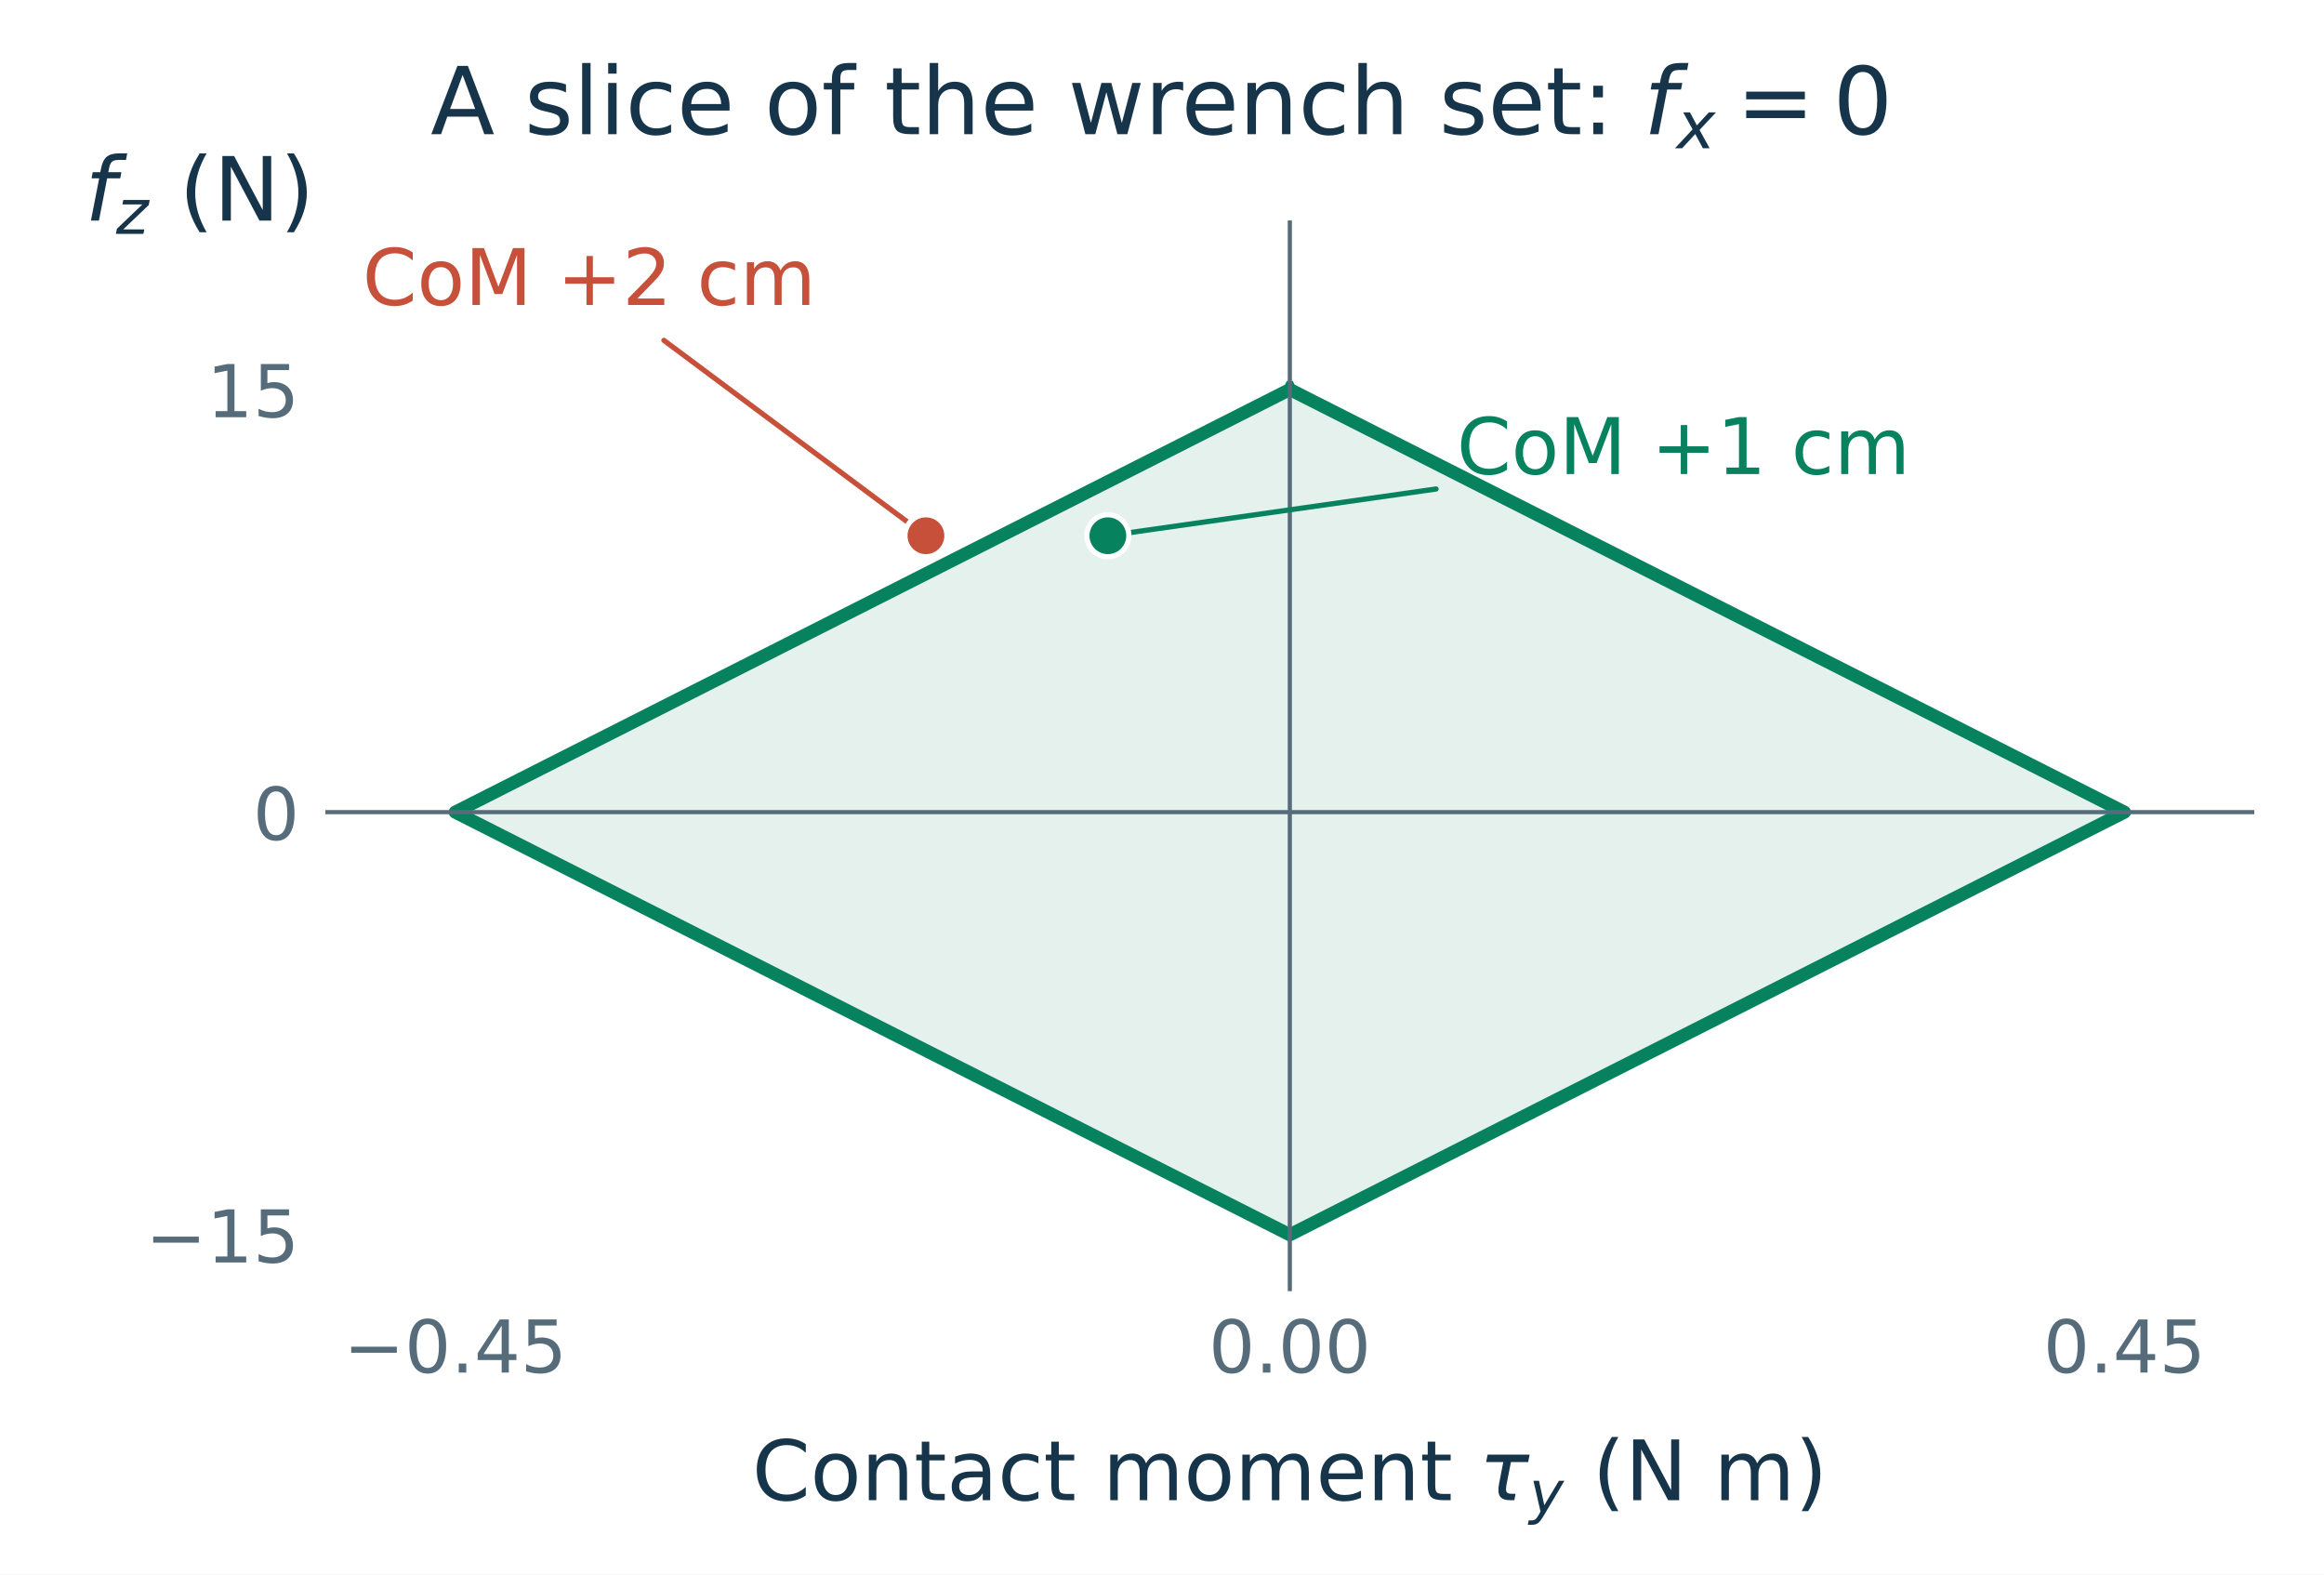
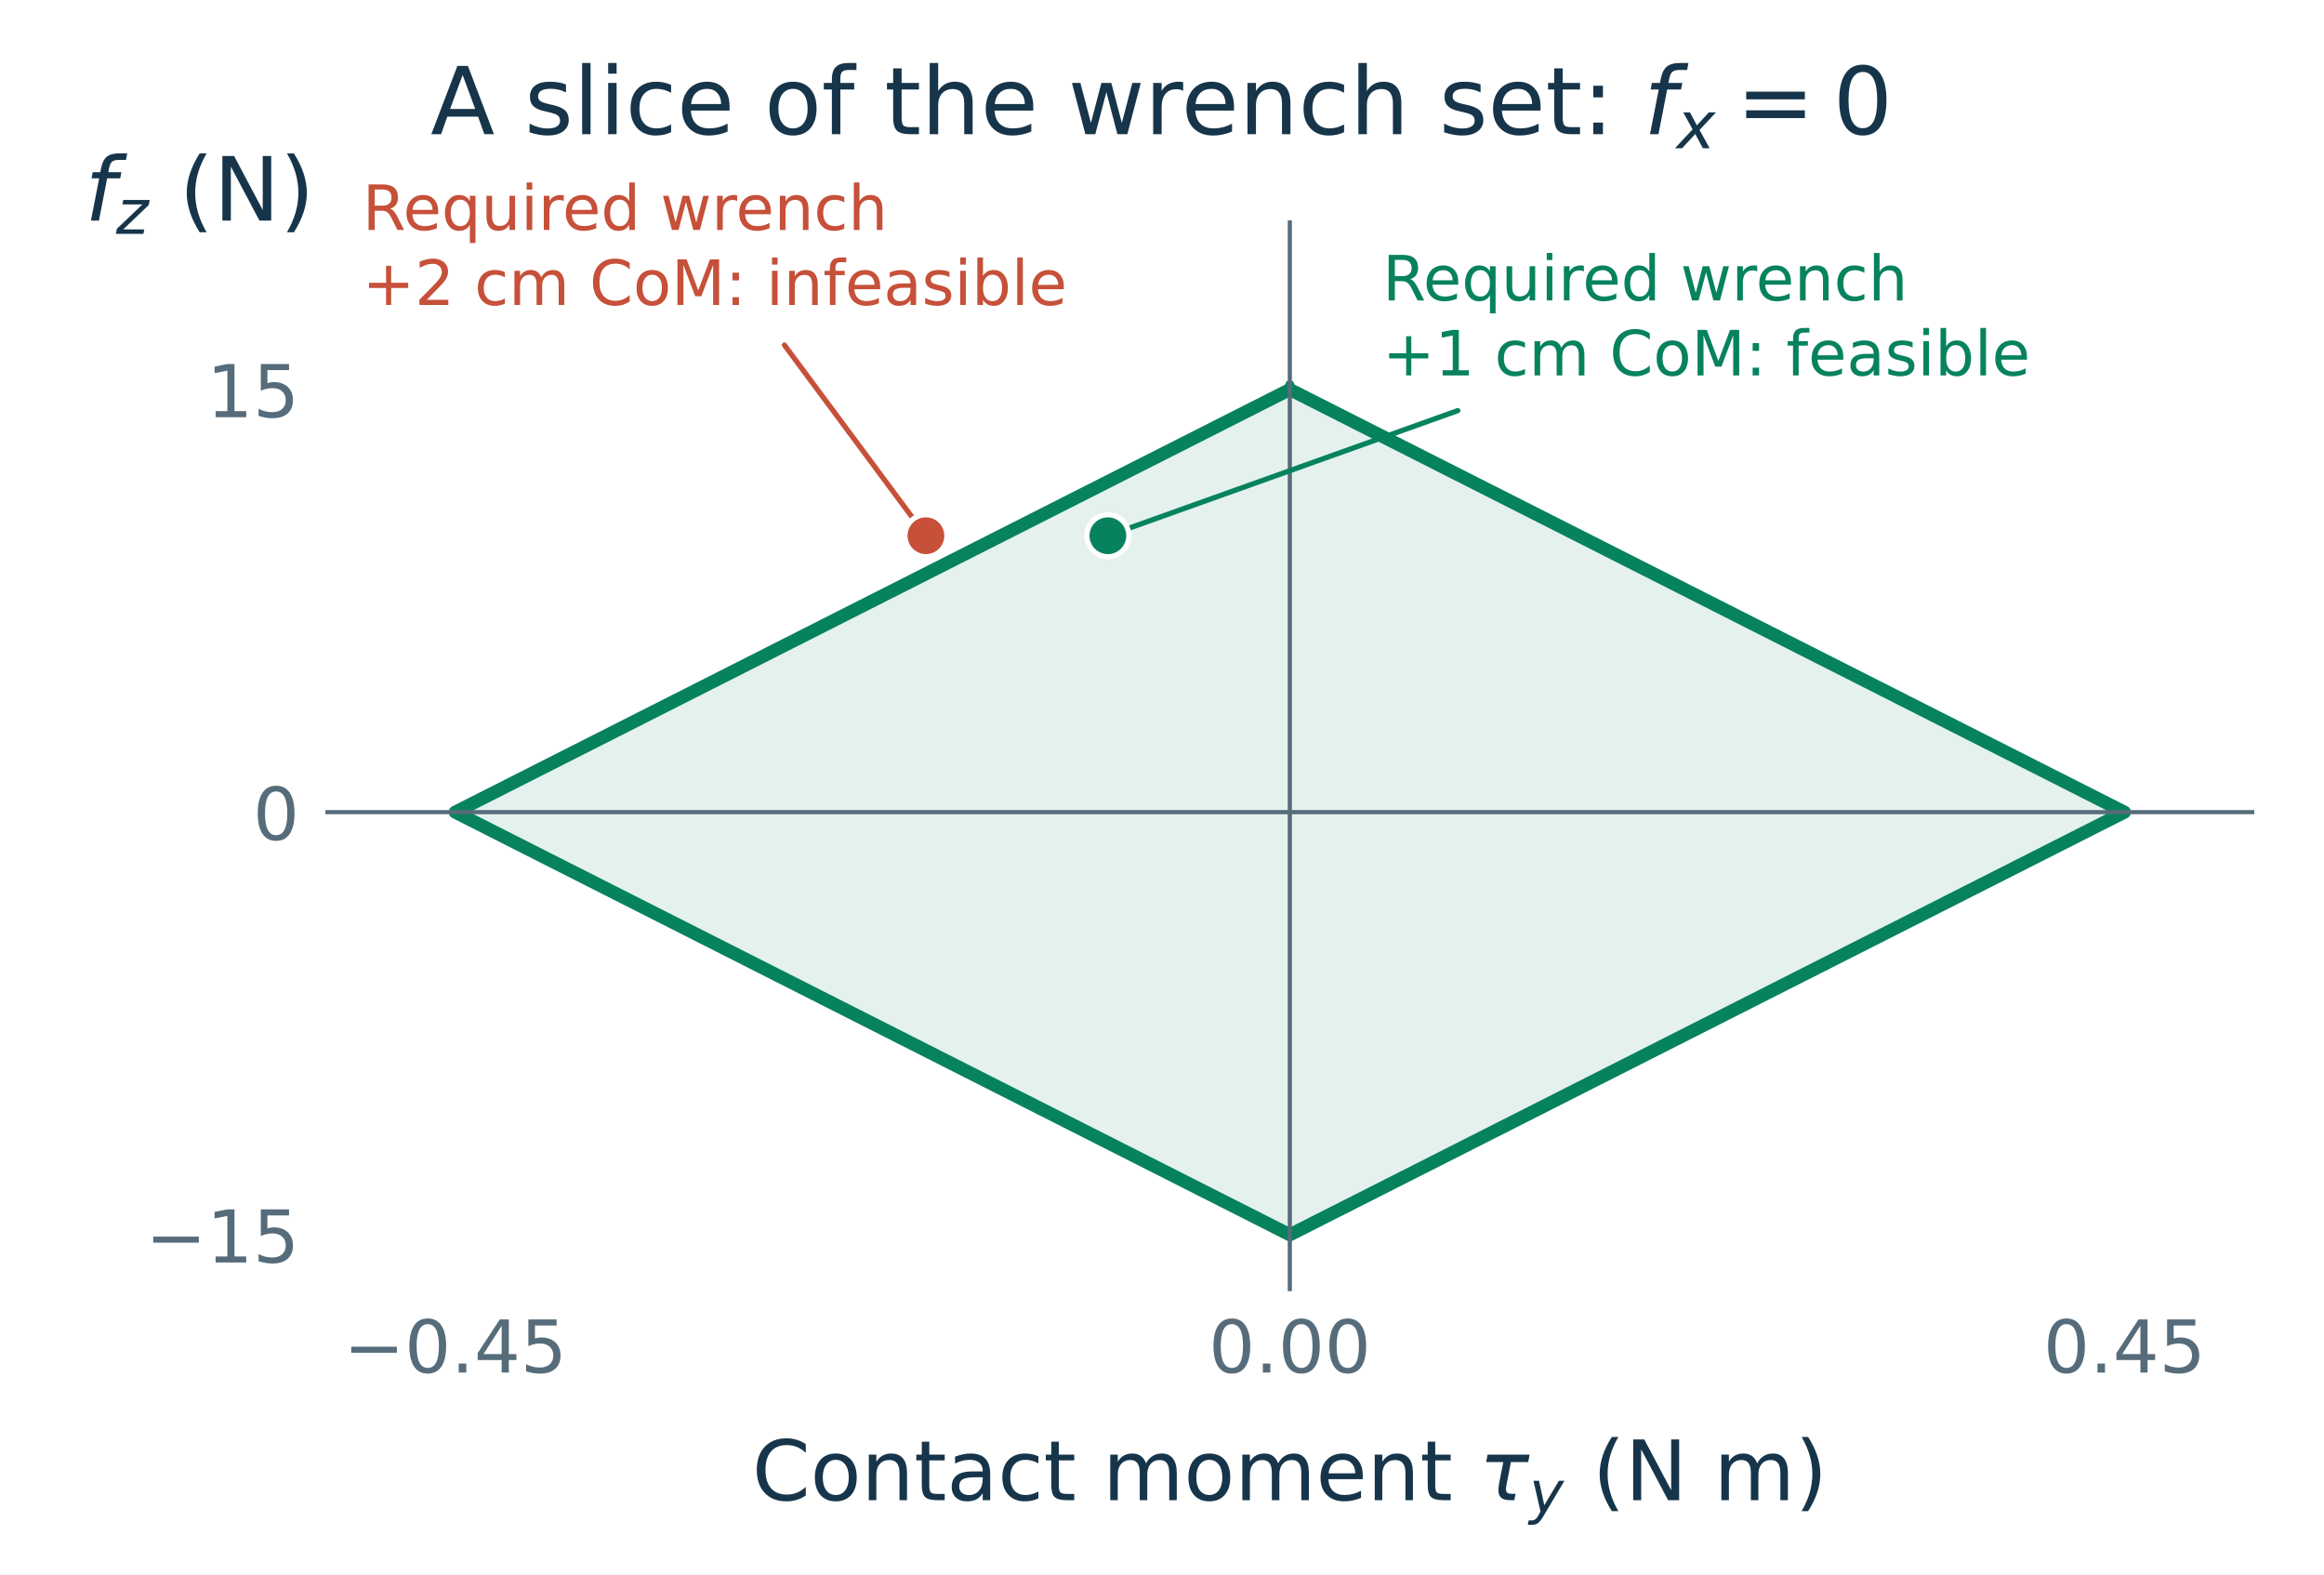
<svg xmlns="http://www.w3.org/2000/svg" xmlns:xlink="http://www.w3.org/1999/xlink" width="446.4pt" height="302.4pt" viewBox="0 0 446.4 302.4" version="1.1">
  <defs>
    <style type="text/css">*{stroke-linejoin: round; stroke-linecap: butt}</style>
  </defs>
  <g id="figure_1">
    <g id="patch_1">
      <path d="M 0 302.4  L 446.4 302.4  L 446.4 0  L 0 0  z " style="fill: #ffffff" />
    </g>
    <g id="axes_1">
      <g id="patch_2">
        <path d="M 62.496 247.968  L 433.008 247.968  L 433.008 42.336  L 62.496 42.336  z " style="fill: #ffffff" />
      </g>
      <g id="patch_3">
        <path d="M 247.752 74.804  L 408.07 155.975  L 247.752 237.145  L 87.434 155.975  z " clip-path="url(#p4a691e5e3f)" style="fill: #07825e; opacity: 0.11; stroke: #07825e; stroke-linejoin: miter" />
      </g>
      <g id="matplotlib.axis_1">
        <g id="xtick_1">
          <g id="line2d_1" />
          <g id="text_1">
            <g style="fill: #566c7b" transform="translate(65.98259 263.6047) scale(0.14 -0.14)">
              <defs>
                <path id="DejaVuSans-c9c" d="M 678 2272  L 4684 2272  L 4684 1741  L 678 1741  L 678 2272  z " transform="scale(0.015625)" />
                <path id="DejaVuSans-13" d="M 2034 4250  Q 1547 4250 1301 3770  Q 1056 3291 1056 2328  Q 1056 1369 1301 889  Q 1547 409 2034 409  Q 2525 409 2770 889  Q 3016 1369 3016 2328  Q 3016 3291 2770 3770  Q 2525 4250 2034 4250  z M 2034 4750  Q 2819 4750 3233 4129  Q 3647 3509 3647 2328  Q 3647 1150 3233 529  Q 2819 -91 2034 -91  Q 1250 -91 836 529  Q 422 1150 422 2328  Q 422 3509 836 4129  Q 1250 4750 2034 4750  z " transform="scale(0.015625)" />
                <path id="DejaVuSans-11" d="M 684 794  L 1344 794  L 1344 0  L 684 0  L 684 794  z " transform="scale(0.015625)" />
                <path id="DejaVuSans-17" d="M 2419 4116  L 825 1625  L 2419 1625  L 2419 4116  z M 2253 4666  L 3047 4666  L 3047 1625  L 3713 1625  L 3713 1100  L 3047 1100  L 3047 0  L 2419 0  L 2419 1100  L 313 1100  L 313 1709  L 2253 4666  z " transform="scale(0.015625)" />
                <path id="DejaVuSans-18" d="M 691 4666  L 3169 4666  L 3169 4134  L 1269 4134  L 1269 2991  Q 1406 3038 1543 3061  Q 1681 3084 1819 3084  Q 2600 3084 3056 2656  Q 3513 2228 3513 1497  Q 3513 744 3044 326  Q 2575 -91 1722 -91  Q 1428 -91 1123 -41  Q 819 9 494 109  L 494 744  Q 775 591 1075 516  Q 1375 441 1709 441  Q 2250 441 2565 725  Q 2881 1009 2881 1497  Q 2881 1984 2565 2268  Q 2250 2553 1709 2553  Q 1456 2553 1204 2497  Q 953 2441 691 2322  L 691 4666  z " transform="scale(0.015625)" />
              </defs>
              <use xlink:href="#DejaVuSans-c9c" />
              <use xlink:href="#DejaVuSans-13" transform="translate(83.79688 0)" />
              <use xlink:href="#DejaVuSans-11" transform="translate(147.4219 0)" />
              <use xlink:href="#DejaVuSans-17" transform="translate(179.2031 0)" />
              <use xlink:href="#DejaVuSans-18" transform="translate(242.8281 0)" />
            </g>
          </g>
        </g>
        <g id="xtick_2">
          <g id="line2d_2" />
          <g id="text_2">
            <g style="fill: #566c7b" transform="translate(232.1661 263.6047) scale(0.14 -0.14)">
              <use xlink:href="#DejaVuSans-13" />
              <use xlink:href="#DejaVuSans-11" transform="translate(63.625 0)" />
              <use xlink:href="#DejaVuSans-13" transform="translate(95.40625 0)" />
              <use xlink:href="#DejaVuSans-13" transform="translate(159.0312 0)" />
            </g>
          </g>
        </g>
        <g id="xtick_3">
          <g id="line2d_3" />
          <g id="text_3">
            <g style="fill: #566c7b" transform="translate(392.4838 263.6047) scale(0.14 -0.14)">
              <use xlink:href="#DejaVuSans-13" />
              <use xlink:href="#DejaVuSans-11" transform="translate(63.625 0)" />
              <use xlink:href="#DejaVuSans-17" transform="translate(95.40625 0)" />
              <use xlink:href="#DejaVuSans-18" transform="translate(159.0312 0)" />
            </g>
          </g>
        </g>
        <g id="text_4">
          <g style="fill: #17354a" transform="translate(144.472 288.128) scale(0.16 -0.16)">
            <defs>
              <path id="DejaVuSans-26" d="M 4122 4306  L 4122 3641  Q 3803 3938 3442 4084  Q 3081 4231 2675 4231  Q 1875 4231 1450 3742  Q 1025 3253 1025 2328  Q 1025 1406 1450 917  Q 1875 428 2675 428  Q 3081 428 3442 575  Q 3803 722 4122 1019  L 4122 359  Q 3791 134 3420 21  Q 3050 -91 2638 -91  Q 1578 -91 968 557  Q 359 1206 359 2328  Q 359 3453 968 4101  Q 1578 4750 2638 4750  Q 3056 4750 3426 4639  Q 3797 4528 4122 4306  z " transform="scale(0.015625)" />
              <path id="DejaVuSans-52" d="M 1959 3097  Q 1497 3097 1228 2736  Q 959 2375 959 1747  Q 959 1119 1226 758  Q 1494 397 1959 397  Q 2419 397 2687 759  Q 2956 1122 2956 1747  Q 2956 2369 2687 2733  Q 2419 3097 1959 3097  z M 1959 3584  Q 2709 3584 3137 3096  Q 3566 2609 3566 1747  Q 3566 888 3137 398  Q 2709 -91 1959 -91  Q 1206 -91 779 398  Q 353 888 353 1747  Q 353 2609 779 3096  Q 1206 3584 1959 3584  z " transform="scale(0.015625)" />
              <path id="DejaVuSans-51" d="M 3513 2113  L 3513 0  L 2938 0  L 2938 2094  Q 2938 2591 2744 2837  Q 2550 3084 2163 3084  Q 1697 3084 1428 2787  Q 1159 2491 1159 1978  L 1159 0  L 581 0  L 581 3500  L 1159 3500  L 1159 2956  Q 1366 3272 1645 3428  Q 1925 3584 2291 3584  Q 2894 3584 3203 3211  Q 3513 2838 3513 2113  z " transform="scale(0.015625)" />
              <path id="DejaVuSans-57" d="M 1172 4494  L 1172 3500  L 2356 3500  L 2356 3053  L 1172 3053  L 1172 1153  Q 1172 725 1289 603  Q 1406 481 1766 481  L 2356 481  L 2356 0  L 1766 0  Q 1100 0 847 248  Q 594 497 594 1153  L 594 3053  L 172 3053  L 172 3500  L 594 3500  L 594 4494  L 1172 4494  z " transform="scale(0.015625)" />
              <path id="DejaVuSans-44" d="M 2194 1759  Q 1497 1759 1228 1600  Q 959 1441 959 1056  Q 959 750 1161 570  Q 1363 391 1709 391  Q 2188 391 2477 730  Q 2766 1069 2766 1631  L 2766 1759  L 2194 1759  z M 3341 1997  L 3341 0  L 2766 0  L 2766 531  Q 2569 213 2275 61  Q 1981 -91 1556 -91  Q 1019 -91 701 211  Q 384 513 384 1019  Q 384 1609 779 1909  Q 1175 2209 1959 2209  L 2766 2209  L 2766 2266  Q 2766 2663 2505 2880  Q 2244 3097 1772 3097  Q 1472 3097 1187 3025  Q 903 2953 641 2809  L 641 3341  Q 956 3463 1253 3523  Q 1550 3584 1831 3584  Q 2591 3584 2966 3190  Q 3341 2797 3341 1997  z " transform="scale(0.015625)" />
              <path id="DejaVuSans-46" d="M 3122 3366  L 3122 2828  Q 2878 2963 2633 3030  Q 2388 3097 2138 3097  Q 1578 3097 1268 2742  Q 959 2388 959 1747  Q 959 1106 1268 751  Q 1578 397 2138 397  Q 2388 397 2633 464  Q 2878 531 3122 666  L 3122 134  Q 2881 22 2623 -34  Q 2366 -91 2075 -91  Q 1284 -91 818 406  Q 353 903 353 1747  Q 353 2603 823 3093  Q 1294 3584 2113 3584  Q 2378 3584 2631 3529  Q 2884 3475 3122 3366  z " transform="scale(0.015625)" />
              <path id="DejaVuSans-3" transform="scale(0.015625)" />
              <path id="DejaVuSans-50" d="M 3328 2828  Q 3544 3216 3844 3400  Q 4144 3584 4550 3584  Q 5097 3584 5394 3201  Q 5691 2819 5691 2113  L 5691 0  L 5113 0  L 5113 2094  Q 5113 2597 4934 2840  Q 4756 3084 4391 3084  Q 3944 3084 3684 2787  Q 3425 2491 3425 1978  L 3425 0  L 2847 0  L 2847 2094  Q 2847 2600 2669 2842  Q 2491 3084 2119 3084  Q 1678 3084 1418 2786  Q 1159 2488 1159 1978  L 1159 0  L 581 0  L 581 3500  L 1159 3500  L 1159 2956  Q 1356 3278 1631 3431  Q 1906 3584 2284 3584  Q 2666 3584 2933 3390  Q 3200 3197 3328 2828  z " transform="scale(0.015625)" />
              <path id="DejaVuSans-48" d="M 3597 1894  L 3597 1613  L 953 1613  Q 991 1019 1311 708  Q 1631 397 2203 397  Q 2534 397 2845 478  Q 3156 559 3463 722  L 3463 178  Q 3153 47 2828 -22  Q 2503 -91 2169 -91  Q 1331 -91 842 396  Q 353 884 353 1716  Q 353 2575 817 3079  Q 1281 3584 2069 3584  Q 2775 3584 3186 3129  Q 3597 2675 3597 1894  z M 3022 2063  Q 3016 2534 2758 2815  Q 2500 3097 2075 3097  Q 1594 3097 1305 2825  Q 1016 2553 972 2059  L 3022 2063  z " transform="scale(0.015625)" />
              <path id="DejaVuSans-Oblique-358" d="M 2103 638  Q 2188 488 2525 488  L 2800 488  L 2706 0  L 2363 0  Q 1800 0 1600 300  Q 1403 606 1534 1269  L 1856 2925  L 541 2925  L 653 3500  L 3881 3500  L 3769 2925  L 2444 2925  L 2113 1234  Q 2025 781 2103 638  z " transform="scale(0.015625)" />
              <path id="DejaVuSans-Oblique-5c" d="M 1588 -325  Q 1188 -997 936 -1164  Q 684 -1331 294 -1331  L -159 -1331  L -63 -850  L 269 -850  Q 509 -850 678 -719  Q 847 -588 1056 -206  L 1234 128  L 459 3500  L 1069 3500  L 1650 819  L 3256 3500  L 3859 3500  L 1588 -325  z " transform="scale(0.015625)" />
              <path id="DejaVuSans-b" d="M 1984 4856  Q 1566 4138 1362 3434  Q 1159 2731 1159 2009  Q 1159 1288 1364 580  Q 1569 -128 1984 -844  L 1484 -844  Q 1016 -109 783 600  Q 550 1309 550 2009  Q 550 2706 781 3412  Q 1013 4119 1484 4856  L 1984 4856  z " transform="scale(0.015625)" />
              <path id="DejaVuSans-31" d="M 628 4666  L 1478 4666  L 3547 763  L 3547 4666  L 4159 4666  L 4159 0  L 3309 0  L 1241 3903  L 1241 0  L 628 0  L 628 4666  z " transform="scale(0.015625)" />
              <path id="DejaVuSans-c" d="M 513 4856  L 1013 4856  Q 1481 4119 1714 3412  Q 1947 2706 1947 2009  Q 1947 1309 1714 600  Q 1481 -109 1013 -844  L 513 -844  Q 928 -128 1133 580  Q 1338 1288 1338 2009  Q 1338 2731 1133 3434  Q 928 4138 513 4856  z " transform="scale(0.015625)" />
            </defs>
            <use xlink:href="#DejaVuSans-26" transform="translate(0 0.125)" />
            <use xlink:href="#DejaVuSans-52" transform="translate(69.82422 0.125)" />
            <use xlink:href="#DejaVuSans-51" transform="translate(131.0059 0.125)" />
            <use xlink:href="#DejaVuSans-57" transform="translate(194.3848 0.125)" />
            <use xlink:href="#DejaVuSans-44" transform="translate(233.5938 0.125)" />
            <use xlink:href="#DejaVuSans-46" transform="translate(294.873 0.125)" />
            <use xlink:href="#DejaVuSans-57" transform="translate(349.8535 0.125)" />
            <use xlink:href="#DejaVuSans-3" transform="translate(389.0625 0.125)" />
            <use xlink:href="#DejaVuSans-50" transform="translate(420.8496 0.125)" />
            <use xlink:href="#DejaVuSans-52" transform="translate(518.2617 0.125)" />
            <use xlink:href="#DejaVuSans-50" transform="translate(579.4434 0.125)" />
            <use xlink:href="#DejaVuSans-48" transform="translate(676.8555 0.125)" />
            <use xlink:href="#DejaVuSans-51" transform="translate(738.3789 0.125)" />
            <use xlink:href="#DejaVuSans-57" transform="translate(801.7578 0.125)" />
            <use xlink:href="#DejaVuSans-3" transform="translate(840.9668 0.125)" />
            <use xlink:href="#DejaVuSans-Oblique-358" transform="translate(872.7539 0.125)" />
            <use xlink:href="#DejaVuSans-Oblique-5c" transform="translate(932.959 -14.87495) scale(0.7)" />
            <use xlink:href="#DejaVuSans-3" transform="translate(977.1191 0.125)" />
            <use xlink:href="#DejaVuSans-b" transform="translate(1008.906 0.125)" />
            <use xlink:href="#DejaVuSans-31" transform="translate(1047.92 0.125)" />
            <use xlink:href="#DejaVuSans-3" transform="translate(1122.725 0.125)" />
            <use xlink:href="#DejaVuSans-50" transform="translate(1154.512 0.125)" />
            <use xlink:href="#DejaVuSans-c" transform="translate(1251.924 0.125)" />
          </g>
        </g>
      </g>
      <g id="matplotlib.axis_2">
        <g id="ytick_1">
          <g id="line2d_4" />
          <g id="text_5">
            <g style="fill: #566c7b" transform="translate(27.94944 242.4636) scale(0.14 -0.14)">
              <defs>
                <path id="DejaVuSans-14" d="M 794 531  L 1825 531  L 1825 4091  L 703 3866  L 703 4441  L 1819 4666  L 2450 4666  L 2450 531  L 3481 531  L 3481 0  L 794 0  L 794 531  z " transform="scale(0.015625)" />
              </defs>
              <use xlink:href="#DejaVuSans-c9c" />
              <use xlink:href="#DejaVuSans-14" transform="translate(83.79688 0)" />
              <use xlink:href="#DejaVuSans-18" transform="translate(147.4219 0)" />
            </g>
          </g>
        </g>
        <g id="ytick_2">
          <g id="line2d_5" />
          <g id="text_6">
            <g style="fill: #566c7b" transform="translate(48.5885 161.2931) scale(0.14 -0.14)">
              <use xlink:href="#DejaVuSans-13" />
            </g>
          </g>
        </g>
        <g id="ytick_3">
          <g id="line2d_6" />
          <g id="text_7">
            <g style="fill: #566c7b" transform="translate(39.681 80.12257) scale(0.14 -0.14)">
              <use xlink:href="#DejaVuSans-14" />
              <use xlink:href="#DejaVuSans-18" transform="translate(63.625 0)" />
            </g>
          </g>
        </g>
        <g id="text_8">
          <g style="fill: #17354a" transform="translate(16.31272 42.36466) scale(0.17 -0.17)">
            <defs>
              <path id="DejaVuSans-Oblique-49" d="M 3059 4863  L 2969 4384  L 2419 4384  Q 2106 4384 1964 4261  Q 1822 4138 1753 3809  L 1691 3500  L 2638 3500  L 2553 3053  L 1606 3053  L 1013 0  L 434 0  L 1031 3053  L 481 3053  L 563 3500  L 1113 3500  L 1159 3744  Q 1278 4363 1576 4613  Q 1875 4863 2516 4863  L 3059 4863  z " transform="scale(0.015625)" />
              <path id="DejaVuSans-Oblique-5d" d="M 744 3500  L 3475 3500  L 3372 2975  L 738 459  L 2913 459  L 2822 0  L -19 0  L 84 525  L 2719 3041  L 653 3041  L 744 3500  z " transform="scale(0.015625)" />
            </defs>
            <use xlink:href="#DejaVuSans-Oblique-49" transform="translate(0 0.015625)" />
            <use xlink:href="#DejaVuSans-Oblique-5d" transform="translate(35.20508 -14.98433) scale(0.7)" />
            <use xlink:href="#DejaVuSans-3" transform="translate(74.68262 0.015625)" />
            <use xlink:href="#DejaVuSans-b" transform="translate(106.4697 0.015625)" />
            <use xlink:href="#DejaVuSans-31" transform="translate(145.4834 0.015625)" />
            <use xlink:href="#DejaVuSans-c" transform="translate(220.2881 0.015625)" />
          </g>
        </g>
      </g>
      <g id="line2d_7">
        <path d="M 247.752 74.804  L 408.07 155.975  L 247.752 237.145  L 87.434 155.975  L 247.752 74.804  " clip-path="url(#p4a691e5e3f)" style="fill: none; stroke: #07825e; stroke-width: 2.5; stroke-linecap: square" />
      </g>
      <g id="line2d_8">
        <path d="M 62.496 155.975  L 433.008 155.975  " clip-path="url(#p4a691e5e3f)" style="fill: none; stroke: #566c7b; stroke-width: 0.8; stroke-linecap: square" />
      </g>
      <g id="line2d_9">
        <path d="M 247.752 247.968  L 247.752 42.336  " clip-path="url(#p4a691e5e3f)" style="fill: none; stroke: #566c7b; stroke-width: 0.8; stroke-linecap: square" />
      </g>
      <g id="patch_4">
-         <path d="M 275.839 93.911  Q 245.311 98.259 214.784 102.607  " style="fill: none; stroke: #07825e; stroke-linecap: round" />
+         <path d="M 280.014 78.857  Q 247.35 90.536 214.686 102.216  " style="fill: none; stroke: #07825e; stroke-linecap: round" />
      </g>
      <g id="text_9">
-         <g style="fill: #07825e" transform="translate(279.8155 91.03832) scale(0.15 -0.15)">
+         <g style="fill: #07825e" transform="translate(265.5651 57.69524) scale(0.12 -0.12)">
          <defs>
+             <path id="DejaVuSans-35" d="M 2841 2188  Q 3044 2119 3236 1894  Q 3428 1669 3622 1275  L 4263 0  L 3584 0  L 2988 1197  Q 2756 1666 2539 1819  Q 2322 1972 1947 1972  L 1259 1972  L 1259 0  L 628 0  L 628 4666  L 2053 4666  Q 2853 4666 3247 4331  Q 3641 3997 3641 3322  Q 3641 2881 3436 2590  Q 3231 2300 2841 2188  z M 1259 4147  L 1259 2491  L 2053 2491  Q 2509 2491 2742 2702  Q 2975 2913 2975 3322  Q 2975 3731 2742 3939  Q 2509 4147 2053 4147  L 1259 4147  z " transform="scale(0.015625)" />
+             <path id="DejaVuSans-54" d="M 947 1747  Q 947 1113 1208 752  Q 1469 391 1925 391  Q 2381 391 2643 752  Q 2906 1113 2906 1747  Q 2906 2381 2643 2742  Q 2381 3103 1925 3103  Q 1469 3103 1208 2742  Q 947 2381 947 1747  z M 2906 525  Q 2725 213 2448 61  Q 2172 -91 1784 -91  Q 1150 -91 751 415  Q 353 922 353 1747  Q 353 2572 751 3078  Q 1150 3584 1784 3584  Q 2172 3584 2448 3432  Q 2725 3281 2906 2969  L 2906 3500  L 3481 3500  L 3481 -1331  L 2906 -1331  L 2906 525  z " transform="scale(0.015625)" />
+             <path id="DejaVuSans-58" d="M 544 1381  L 544 3500  L 1119 3500  L 1119 1403  Q 1119 906 1312 657  Q 1506 409 1894 409  Q 2359 409 2629 706  Q 2900 1003 2900 1516  L 2900 3500  L 3475 3500  L 3475 0  L 2900 0  L 2900 538  Q 2691 219 2414 64  Q 2138 -91 1772 -91  Q 1169 -91 856 284  Q 544 659 544 1381  z M 1991 3584  L 1991 3584  z " transform="scale(0.015625)" />
+             <path id="DejaVuSans-4c" d="M 603 3500  L 1178 3500  L 1178 0  L 603 0  L 603 3500  z M 603 4863  L 1178 4863  L 1178 4134  L 603 4134  L 603 4863  z " transform="scale(0.015625)" />
+             <path id="DejaVuSans-55" d="M 2631 2963  Q 2534 3019 2420 3045  Q 2306 3072 2169 3072  Q 1681 3072 1420 2755  Q 1159 2438 1159 1844  L 1159 0  L 581 0  L 581 3500  L 1159 3500  L 1159 2956  Q 1341 3275 1631 3429  Q 1922 3584 2338 3584  Q 2397 3584 2469 3576  Q 2541 3569 2628 3553  L 2631 2963  z " transform="scale(0.015625)" />
+             <path id="DejaVuSans-47" d="M 2906 2969  L 2906 4863  L 3481 4863  L 3481 0  L 2906 0  L 2906 525  Q 2725 213 2448 61  Q 2172 -91 1784 -91  Q 1150 -91 751 415  Q 353 922 353 1747  Q 353 2572 751 3078  Q 1150 3584 1784 3584  Q 2172 3584 2448 3432  Q 2725 3281 2906 2969  z M 947 1747  Q 947 1113 1208 752  Q 1469 391 1925 391  Q 2381 391 2643 752  Q 2906 1113 2906 1747  Q 2906 2381 2643 2742  Q 2381 3103 1925 3103  Q 1469 3103 1208 2742  Q 947 2381 947 1747  z " transform="scale(0.015625)" />
+             <path id="DejaVuSans-5a" d="M 269 3500  L 844 3500  L 1563 769  L 2278 3500  L 2956 3500  L 3675 769  L 4391 3500  L 4966 3500  L 4050 0  L 3372 0  L 2619 2869  L 1863 0  L 1184 0  L 269 3500  z " transform="scale(0.015625)" />
+             <path id="DejaVuSans-4b" d="M 3513 2113  L 3513 0  L 2938 0  L 2938 2094  Q 2938 2591 2744 2837  Q 2550 3084 2163 3084  Q 1697 3084 1428 2787  Q 1159 2491 1159 1978  L 1159 0  L 581 0  L 581 4863  L 1159 4863  L 1159 2956  Q 1366 3272 1645 3428  Q 1925 3584 2291 3584  Q 2894 3584 3203 3211  Q 3513 2838 3513 2113  z " transform="scale(0.015625)" />
+           </defs>
+           <use xlink:href="#DejaVuSans-35" />
+           <use xlink:href="#DejaVuSans-48" transform="translate(65 0)" />
+           <use xlink:href="#DejaVuSans-54" transform="translate(126.5312 0)" />
+           <use xlink:href="#DejaVuSans-58" transform="translate(190.0156 0)" />
+           <use xlink:href="#DejaVuSans-4c" transform="translate(253.3906 0)" />
+           <use xlink:href="#DejaVuSans-55" transform="translate(281.1719 0)" />
+           <use xlink:href="#DejaVuSans-48" transform="translate(320.0781 0)" />
+           <use xlink:href="#DejaVuSans-47" transform="translate(381.6094 0)" />
+           <use xlink:href="#DejaVuSans-3" transform="translate(445.0938 0)" />
+           <use xlink:href="#DejaVuSans-5a" transform="translate(476.875 0)" />
+           <use xlink:href="#DejaVuSans-55" transform="translate(558.6562 0)" />
+           <use xlink:href="#DejaVuSans-48" transform="translate(597.5625 0)" />
+           <use xlink:href="#DejaVuSans-51" transform="translate(659.0938 0)" />
+           <use xlink:href="#DejaVuSans-46" transform="translate(722.4688 0)" />
+           <use xlink:href="#DejaVuSans-4b" transform="translate(777.4531 0)" />
+         </g>
+         <g style="fill: #07825e" transform="translate(265.5651 72.09853) scale(0.12 -0.12)">
+           <defs>
+             <path id="DejaVuSans-e" d="M 2944 4013  L 2944 2272  L 4684 2272  L 4684 1741  L 2944 1741  L 2944 0  L 2419 0  L 2419 1741  L 678 1741  L 678 2272  L 2419 2272  L 2419 4013  L 2944 4013  z " transform="scale(0.015625)" />
            <path id="DejaVuSans-30" d="M 628 4666  L 1569 4666  L 2759 1491  L 3956 4666  L 4897 4666  L 4897 0  L 4281 0  L 4281 4097  L 3078 897  L 2444 897  L 1241 4097  L 1241 0  L 628 0  L 628 4666  z " transform="scale(0.015625)" />
-             <path id="DejaVuSans-e" d="M 2944 4013  L 2944 2272  L 4684 2272  L 4684 1741  L 2944 1741  L 2944 0  L 2419 0  L 2419 1741  L 678 1741  L 678 2272  L 2419 2272  L 2419 4013  L 2944 4013  z " transform="scale(0.015625)" />
+             <path id="DejaVuSans-1d" d="M 750 794  L 1409 794  L 1409 0  L 750 0  L 750 794  z M 750 3309  L 1409 3309  L 1409 2516  L 750 2516  L 750 3309  z " transform="scale(0.015625)" />
+             <path id="DejaVuSans-49" d="M 2375 4863  L 2375 4384  L 1825 4384  Q 1516 4384 1395 4259  Q 1275 4134 1275 3809  L 1275 3500  L 2222 3500  L 2222 3053  L 1275 3053  L 1275 0  L 697 0  L 697 3053  L 147 3053  L 147 3500  L 697 3500  L 697 3744  Q 697 4328 969 4595  Q 1241 4863 1831 4863  L 2375 4863  z " transform="scale(0.015625)" />
+             <path id="DejaVuSans-56" d="M 2834 3397  L 2834 2853  Q 2591 2978 2328 3040  Q 2066 3103 1784 3103  Q 1356 3103 1142 2972  Q 928 2841 928 2578  Q 928 2378 1081 2264  Q 1234 2150 1697 2047  L 1894 2003  Q 2506 1872 2764 1633  Q 3022 1394 3022 966  Q 3022 478 2636 193  Q 2250 -91 1575 -91  Q 1294 -91 989 -36  Q 684 19 347 128  L 347 722  Q 666 556 975 473  Q 1284 391 1588 391  Q 1994 391 2212 530  Q 2431 669 2431 922  Q 2431 1156 2273 1281  Q 2116 1406 1581 1522  L 1381 1569  Q 847 1681 609 1914  Q 372 2147 372 2553  Q 372 3047 722 3315  Q 1072 3584 1716 3584  Q 2034 3584 2315 3537  Q 2597 3491 2834 3397  z " transform="scale(0.015625)" />
+             <path id="DejaVuSans-45" d="M 3116 1747  Q 3116 2381 2855 2742  Q 2594 3103 2138 3103  Q 1681 3103 1420 2742  Q 1159 2381 1159 1747  Q 1159 1113 1420 752  Q 1681 391 2138 391  Q 2594 391 2855 752  Q 3116 1113 3116 1747  z M 1159 2969  Q 1341 3281 1617 3432  Q 1894 3584 2278 3584  Q 2916 3584 3314 3078  Q 3713 2572 3713 1747  Q 3713 922 3314 415  Q 2916 -91 2278 -91  Q 1894 -91 1617 61  Q 1341 213 1159 525  L 1159 0  L 581 0  L 581 4863  L 1159 4863  L 1159 2969  z " transform="scale(0.015625)" />
+             <path id="DejaVuSans-4f" d="M 603 4863  L 1178 4863  L 1178 0  L 603 0  L 603 4863  z " transform="scale(0.015625)" />
          </defs>
-           <use xlink:href="#DejaVuSans-26" />
-           <use xlink:href="#DejaVuSans-52" transform="translate(69.82812 0)" />
-           <use xlink:href="#DejaVuSans-30" transform="translate(131.0156 0)" />
-           <use xlink:href="#DejaVuSans-3" transform="translate(217.2969 0)" />
-           <use xlink:href="#DejaVuSans-e" transform="translate(249.0781 0)" />
-           <use xlink:href="#DejaVuSans-14" transform="translate(332.875 0)" />
-           <use xlink:href="#DejaVuSans-3" transform="translate(396.5 0)" />
-           <use xlink:href="#DejaVuSans-46" transform="translate(428.2812 0)" />
-           <use xlink:href="#DejaVuSans-50" transform="translate(483.2656 0)" />
+           <use xlink:href="#DejaVuSans-e" />
+           <use xlink:href="#DejaVuSans-14" transform="translate(83.79688 0)" />
+           <use xlink:href="#DejaVuSans-3" transform="translate(147.4219 0)" />
+           <use xlink:href="#DejaVuSans-46" transform="translate(179.2031 0)" />
+           <use xlink:href="#DejaVuSans-50" transform="translate(234.1875 0)" />
+           <use xlink:href="#DejaVuSans-3" transform="translate(331.5938 0)" />
+           <use xlink:href="#DejaVuSans-26" transform="translate(363.375 0)" />
+           <use xlink:href="#DejaVuSans-52" transform="translate(433.2031 0)" />
+           <use xlink:href="#DejaVuSans-30" transform="translate(494.3906 0)" />
+           <use xlink:href="#DejaVuSans-1d" transform="translate(580.6719 0)" />
+           <use xlink:href="#DejaVuSans-3" transform="translate(614.3594 0)" />
+           <use xlink:href="#DejaVuSans-49" transform="translate(646.1406 0)" />
+           <use xlink:href="#DejaVuSans-48" transform="translate(681.3438 0)" />
+           <use xlink:href="#DejaVuSans-44" transform="translate(742.875 0)" />
+           <use xlink:href="#DejaVuSans-56" transform="translate(804.1562 0)" />
+           <use xlink:href="#DejaVuSans-4c" transform="translate(856.25 0)" />
+           <use xlink:href="#DejaVuSans-45" transform="translate(884.0312 0)" />
+           <use xlink:href="#DejaVuSans-4f" transform="translate(947.5156 0)" />
+           <use xlink:href="#DejaVuSans-48" transform="translate(975.2969 0)" />
        </g>
      </g>
      <g id="patch_5">
-         <path d="M 127.52 65.369  Q 151.886 83.533 176.253 101.696  " style="fill: none; stroke: #c65039; stroke-linecap: round" />
+         <path d="M 150.669 66.263  Q 163.665 83.772 176.661 101.282  " style="fill: none; stroke: #c65039; stroke-linecap: round" />
      </g>
      <g id="text_10">
-         <g style="fill: #c65039" transform="translate(69.62123 58.5701) scale(0.15 -0.15)">
+         <g style="fill: #c65039" transform="translate(69.62123 44.16682) scale(0.12 -0.12)">
+           <use xlink:href="#DejaVuSans-35" />
+           <use xlink:href="#DejaVuSans-48" transform="translate(65 0)" />
+           <use xlink:href="#DejaVuSans-54" transform="translate(126.5312 0)" />
+           <use xlink:href="#DejaVuSans-58" transform="translate(190.0156 0)" />
+           <use xlink:href="#DejaVuSans-4c" transform="translate(253.3906 0)" />
+           <use xlink:href="#DejaVuSans-55" transform="translate(281.1719 0)" />
+           <use xlink:href="#DejaVuSans-48" transform="translate(320.0781 0)" />
+           <use xlink:href="#DejaVuSans-47" transform="translate(381.6094 0)" />
+           <use xlink:href="#DejaVuSans-3" transform="translate(445.0938 0)" />
+           <use xlink:href="#DejaVuSans-5a" transform="translate(476.875 0)" />
+           <use xlink:href="#DejaVuSans-55" transform="translate(558.6562 0)" />
+           <use xlink:href="#DejaVuSans-48" transform="translate(597.5625 0)" />
+           <use xlink:href="#DejaVuSans-51" transform="translate(659.0938 0)" />
+           <use xlink:href="#DejaVuSans-46" transform="translate(722.4688 0)" />
+           <use xlink:href="#DejaVuSans-4b" transform="translate(777.4531 0)" />
+         </g>
+         <g style="fill: #c65039" transform="translate(69.62123 58.5701) scale(0.12 -0.12)">
          <defs>
            <path id="DejaVuSans-15" d="M 1228 531  L 3431 531  L 3431 0  L 469 0  L 469 531  Q 828 903 1448 1529  Q 2069 2156 2228 2338  Q 2531 2678 2651 2914  Q 2772 3150 2772 3378  Q 2772 3750 2511 3984  Q 2250 4219 1831 4219  Q 1534 4219 1204 4116  Q 875 4013 500 3803  L 500 4441  Q 881 4594 1212 4672  Q 1544 4750 1819 4750  Q 2544 4750 2975 4387  Q 3406 4025 3406 3419  Q 3406 3131 3298 2873  Q 3191 2616 2906 2266  Q 2828 2175 2409 1742  Q 1991 1309 1228 531  z " transform="scale(0.015625)" />
          </defs>
-           <use xlink:href="#DejaVuSans-26" />
-           <use xlink:href="#DejaVuSans-52" transform="translate(69.82812 0)" />
-           <use xlink:href="#DejaVuSans-30" transform="translate(131.0156 0)" />
-           <use xlink:href="#DejaVuSans-3" transform="translate(217.2969 0)" />
-           <use xlink:href="#DejaVuSans-e" transform="translate(249.0781 0)" />
-           <use xlink:href="#DejaVuSans-15" transform="translate(332.875 0)" />
-           <use xlink:href="#DejaVuSans-3" transform="translate(396.5 0)" />
-           <use xlink:href="#DejaVuSans-46" transform="translate(428.2812 0)" />
-           <use xlink:href="#DejaVuSans-50" transform="translate(483.2656 0)" />
+           <use xlink:href="#DejaVuSans-e" />
+           <use xlink:href="#DejaVuSans-15" transform="translate(83.79688 0)" />
+           <use xlink:href="#DejaVuSans-3" transform="translate(147.4219 0)" />
+           <use xlink:href="#DejaVuSans-46" transform="translate(179.2031 0)" />
+           <use xlink:href="#DejaVuSans-50" transform="translate(234.1875 0)" />
+           <use xlink:href="#DejaVuSans-3" transform="translate(331.5938 0)" />
+           <use xlink:href="#DejaVuSans-26" transform="translate(363.375 0)" />
+           <use xlink:href="#DejaVuSans-52" transform="translate(433.2031 0)" />
+           <use xlink:href="#DejaVuSans-30" transform="translate(494.3906 0)" />
+           <use xlink:href="#DejaVuSans-1d" transform="translate(580.6719 0)" />
+           <use xlink:href="#DejaVuSans-3" transform="translate(614.3594 0)" />
+           <use xlink:href="#DejaVuSans-4c" transform="translate(646.1406 0)" />
+           <use xlink:href="#DejaVuSans-51" transform="translate(673.9219 0)" />
+           <use xlink:href="#DejaVuSans-49" transform="translate(737.2969 0)" />
+           <use xlink:href="#DejaVuSans-48" transform="translate(772.5 0)" />
+           <use xlink:href="#DejaVuSans-44" transform="translate(834.0312 0)" />
+           <use xlink:href="#DejaVuSans-56" transform="translate(895.3125 0)" />
+           <use xlink:href="#DejaVuSans-4c" transform="translate(947.4062 0)" />
+           <use xlink:href="#DejaVuSans-45" transform="translate(975.1875 0)" />
+           <use xlink:href="#DejaVuSans-4f" transform="translate(1038.672 0)" />
+           <use xlink:href="#DejaVuSans-48" transform="translate(1066.453 0)" />
        </g>
      </g>
      <g id="PathCollection_1">
        <defs>
          <path id="C0_0_50bc4cc6c1" d="M 0 4.031  C 1.069 4.031 2.094 3.606 2.85 2.85  C 3.606 2.094 4.031 1.069 4.031 -0  C 4.031 -1.069 3.606 -2.094 2.85 -2.85  C 2.094 -3.606 1.069 -4.031 0 -4.031  C -1.069 -4.031 -2.094 -3.606 -2.85 -2.85  C -3.606 -2.094 -4.031 -1.069 -4.031 0  C -4.031 1.069 -3.606 2.094 -2.85 2.85  C -2.094 3.606 -1.069 4.031 0 4.031  z " />
        </defs>
        <g clip-path="url(#p4a691e5e3f)">
          <use xlink:href="#C0_0_50bc4cc6c1" x="212.803" y="102.889" style="fill: #07825e; stroke: #ffffff" />
        </g>
        <g clip-path="url(#p4a691e5e3f)">
          <use xlink:href="#C0_0_50bc4cc6c1" x="177.853" y="102.889" style="fill: #c65039; stroke: #ffffff" />
        </g>
      </g>
    </g>
    <g id="text_11">
      <g style="fill: #17354a" transform="translate(82.71 25.776) scale(0.18 -0.18)">
        <defs>
          <path id="DejaVuSans-24" d="M 2188 4044  L 1331 1722  L 3047 1722  L 2188 4044  z M 1831 4666  L 2547 4666  L 4325 0  L 3669 0  L 3244 1197  L 1141 1197  L 716 0  L 50 0  L 1831 4666  z " transform="scale(0.015625)" />
-           <path id="DejaVuSans-56" d="M 2834 3397  L 2834 2853  Q 2591 2978 2328 3040  Q 2066 3103 1784 3103  Q 1356 3103 1142 2972  Q 928 2841 928 2578  Q 928 2378 1081 2264  Q 1234 2150 1697 2047  L 1894 2003  Q 2506 1872 2764 1633  Q 3022 1394 3022 966  Q 3022 478 2636 193  Q 2250 -91 1575 -91  Q 1294 -91 989 -36  Q 684 19 347 128  L 347 722  Q 666 556 975 473  Q 1284 391 1588 391  Q 1994 391 2212 530  Q 2431 669 2431 922  Q 2431 1156 2273 1281  Q 2116 1406 1581 1522  L 1381 1569  Q 847 1681 609 1914  Q 372 2147 372 2553  Q 372 3047 722 3315  Q 1072 3584 1716 3584  Q 2034 3584 2315 3537  Q 2597 3491 2834 3397  z " transform="scale(0.015625)" />
-           <path id="DejaVuSans-4f" d="M 603 4863  L 1178 4863  L 1178 0  L 603 0  L 603 4863  z " transform="scale(0.015625)" />
-           <path id="DejaVuSans-4c" d="M 603 3500  L 1178 3500  L 1178 0  L 603 0  L 603 3500  z M 603 4863  L 1178 4863  L 1178 4134  L 603 4134  L 603 4863  z " transform="scale(0.015625)" />
-           <path id="DejaVuSans-49" d="M 2375 4863  L 2375 4384  L 1825 4384  Q 1516 4384 1395 4259  Q 1275 4134 1275 3809  L 1275 3500  L 2222 3500  L 2222 3053  L 1275 3053  L 1275 0  L 697 0  L 697 3053  L 147 3053  L 147 3500  L 697 3500  L 697 3744  Q 697 4328 969 4595  Q 1241 4863 1831 4863  L 2375 4863  z " transform="scale(0.015625)" />
-           <path id="DejaVuSans-4b" d="M 3513 2113  L 3513 0  L 2938 0  L 2938 2094  Q 2938 2591 2744 2837  Q 2550 3084 2163 3084  Q 1697 3084 1428 2787  Q 1159 2491 1159 1978  L 1159 0  L 581 0  L 581 4863  L 1159 4863  L 1159 2956  Q 1366 3272 1645 3428  Q 1925 3584 2291 3584  Q 2894 3584 3203 3211  Q 3513 2838 3513 2113  z " transform="scale(0.015625)" />
-           <path id="DejaVuSans-5a" d="M 269 3500  L 844 3500  L 1563 769  L 2278 3500  L 2956 3500  L 3675 769  L 4391 3500  L 4966 3500  L 4050 0  L 3372 0  L 2619 2869  L 1863 0  L 1184 0  L 269 3500  z " transform="scale(0.015625)" />
-           <path id="DejaVuSans-55" d="M 2631 2963  Q 2534 3019 2420 3045  Q 2306 3072 2169 3072  Q 1681 3072 1420 2755  Q 1159 2438 1159 1844  L 1159 0  L 581 0  L 581 3500  L 1159 3500  L 1159 2956  Q 1341 3275 1631 3429  Q 1922 3584 2338 3584  Q 2397 3584 2469 3576  Q 2541 3569 2628 3553  L 2631 2963  z " transform="scale(0.015625)" />
-           <path id="DejaVuSans-1d" d="M 750 794  L 1409 794  L 1409 0  L 750 0  L 750 794  z M 750 3309  L 1409 3309  L 1409 2516  L 750 2516  L 750 3309  z " transform="scale(0.015625)" />
          <path id="DejaVuSans-Oblique-5b" d="M 3841 3500  L 2234 1784  L 3219 0  L 2559 0  L 1819 1388  L 531 0  L -166 0  L 1556 1844  L 641 3500  L 1300 3500  L 1972 2234  L 3144 3500  L 3841 3500  z " transform="scale(0.015625)" />
          <path id="DejaVuSans-20" d="M 678 2906  L 4684 2906  L 4684 2381  L 678 2381  L 678 2906  z M 678 1631  L 4684 1631  L 4684 1100  L 678 1100  L 678 1631  z " transform="scale(0.015625)" />
        </defs>
        <use xlink:href="#DejaVuSans-24" transform="translate(0 0.015625)" />
        <use xlink:href="#DejaVuSans-3" transform="translate(68.4082 0.015625)" />
        <use xlink:href="#DejaVuSans-56" transform="translate(100.1953 0.015625)" />
        <use xlink:href="#DejaVuSans-4f" transform="translate(152.2949 0.015625)" />
        <use xlink:href="#DejaVuSans-4c" transform="translate(180.0781 0.015625)" />
        <use xlink:href="#DejaVuSans-46" transform="translate(207.8613 0.015625)" />
        <use xlink:href="#DejaVuSans-48" transform="translate(262.8418 0.015625)" />
        <use xlink:href="#DejaVuSans-3" transform="translate(324.3652 0.015625)" />
        <use xlink:href="#DejaVuSans-52" transform="translate(356.1523 0.015625)" />
        <use xlink:href="#DejaVuSans-49" transform="translate(417.334 0.015625)" />
        <use xlink:href="#DejaVuSans-3" transform="translate(452.5391 0.015625)" />
        <use xlink:href="#DejaVuSans-57" transform="translate(484.3262 0.015625)" />
        <use xlink:href="#DejaVuSans-4b" transform="translate(523.5352 0.015625)" />
        <use xlink:href="#DejaVuSans-48" transform="translate(586.9141 0.015625)" />
        <use xlink:href="#DejaVuSans-3" transform="translate(648.4375 0.015625)" />
        <use xlink:href="#DejaVuSans-5a" transform="translate(680.2246 0.015625)" />
        <use xlink:href="#DejaVuSans-55" transform="translate(762.0117 0.015625)" />
        <use xlink:href="#DejaVuSans-48" transform="translate(801.125 0.015625)" />
        <use xlink:href="#DejaVuSans-51" transform="translate(862.6484 0.015625)" />
        <use xlink:href="#DejaVuSans-46" transform="translate(926.0273 0.015625)" />
        <use xlink:href="#DejaVuSans-4b" transform="translate(981.0078 0.015625)" />
        <use xlink:href="#DejaVuSans-3" transform="translate(1044.387 0.015625)" />
        <use xlink:href="#DejaVuSans-56" transform="translate(1076.174 0.015625)" />
        <use xlink:href="#DejaVuSans-48" transform="translate(1128.273 0.015625)" />
        <use xlink:href="#DejaVuSans-57" transform="translate(1189.797 0.015625)" />
        <use xlink:href="#DejaVuSans-1d" transform="translate(1229.006 0.015625)" />
        <use xlink:href="#DejaVuSans-3" transform="translate(1262.697 0.015625)" />
        <use xlink:href="#DejaVuSans-Oblique-49" transform="translate(1294.484 0.015625)" />
        <use xlink:href="#DejaVuSans-Oblique-5b" transform="translate(1329.689 -14.98433) scale(0.7)" />
        <use xlink:href="#DejaVuSans-20" transform="translate(1393.332 0.015625)" />
        <use xlink:href="#DejaVuSans-13" transform="translate(1496.604 0.015625)" />
      </g>
    </g>
  </g>
  <defs>
    <clipPath id="p4a691e5e3f">
      <rect x="62.496" y="42.336" width="370.512" height="205.632" />
    </clipPath>
  </defs>
</svg>
